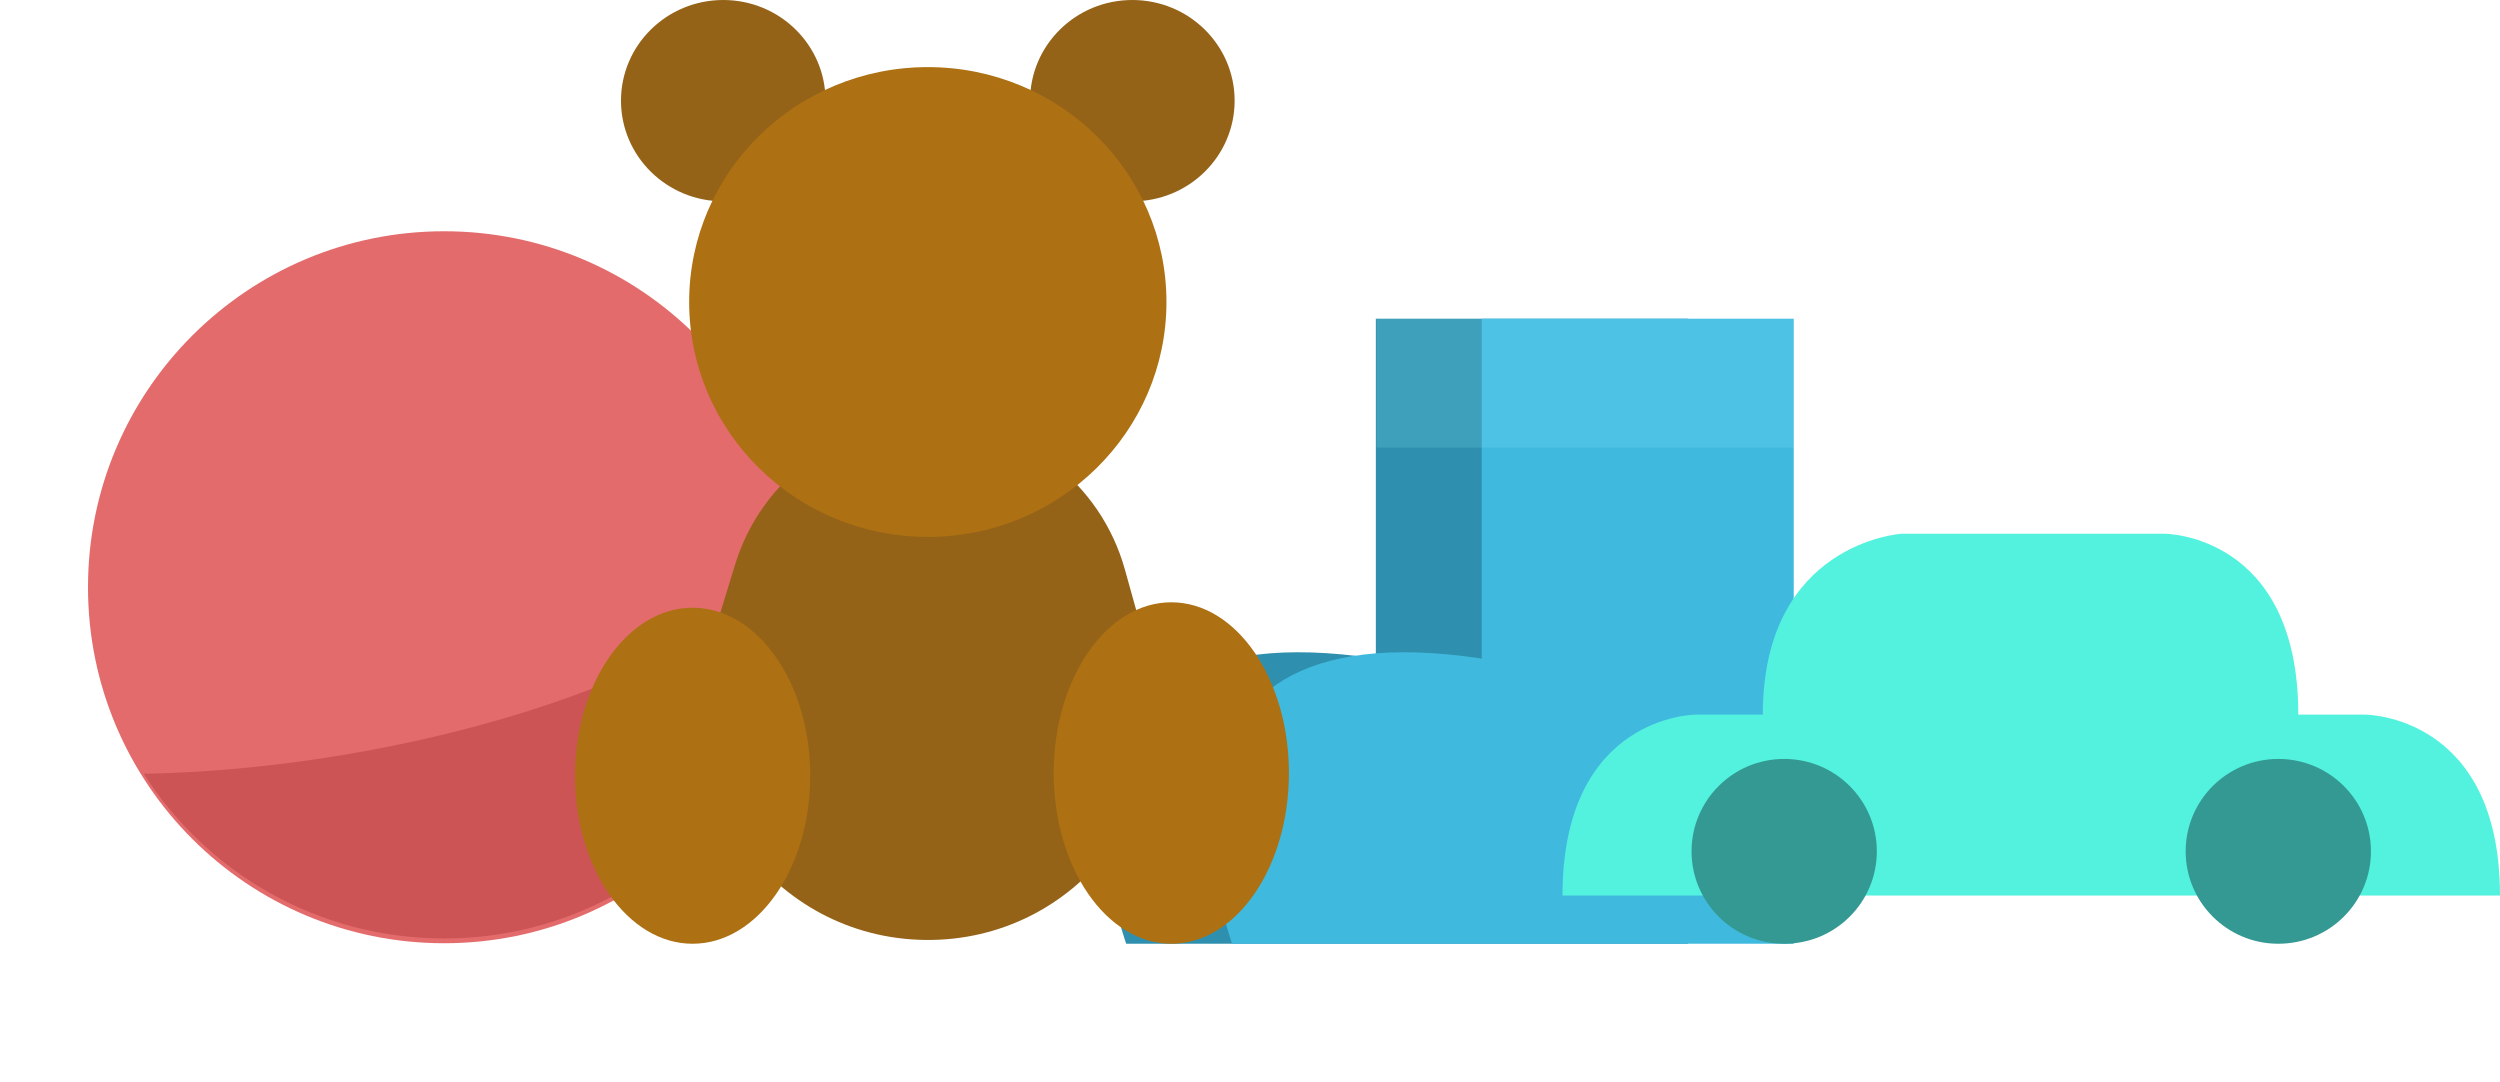
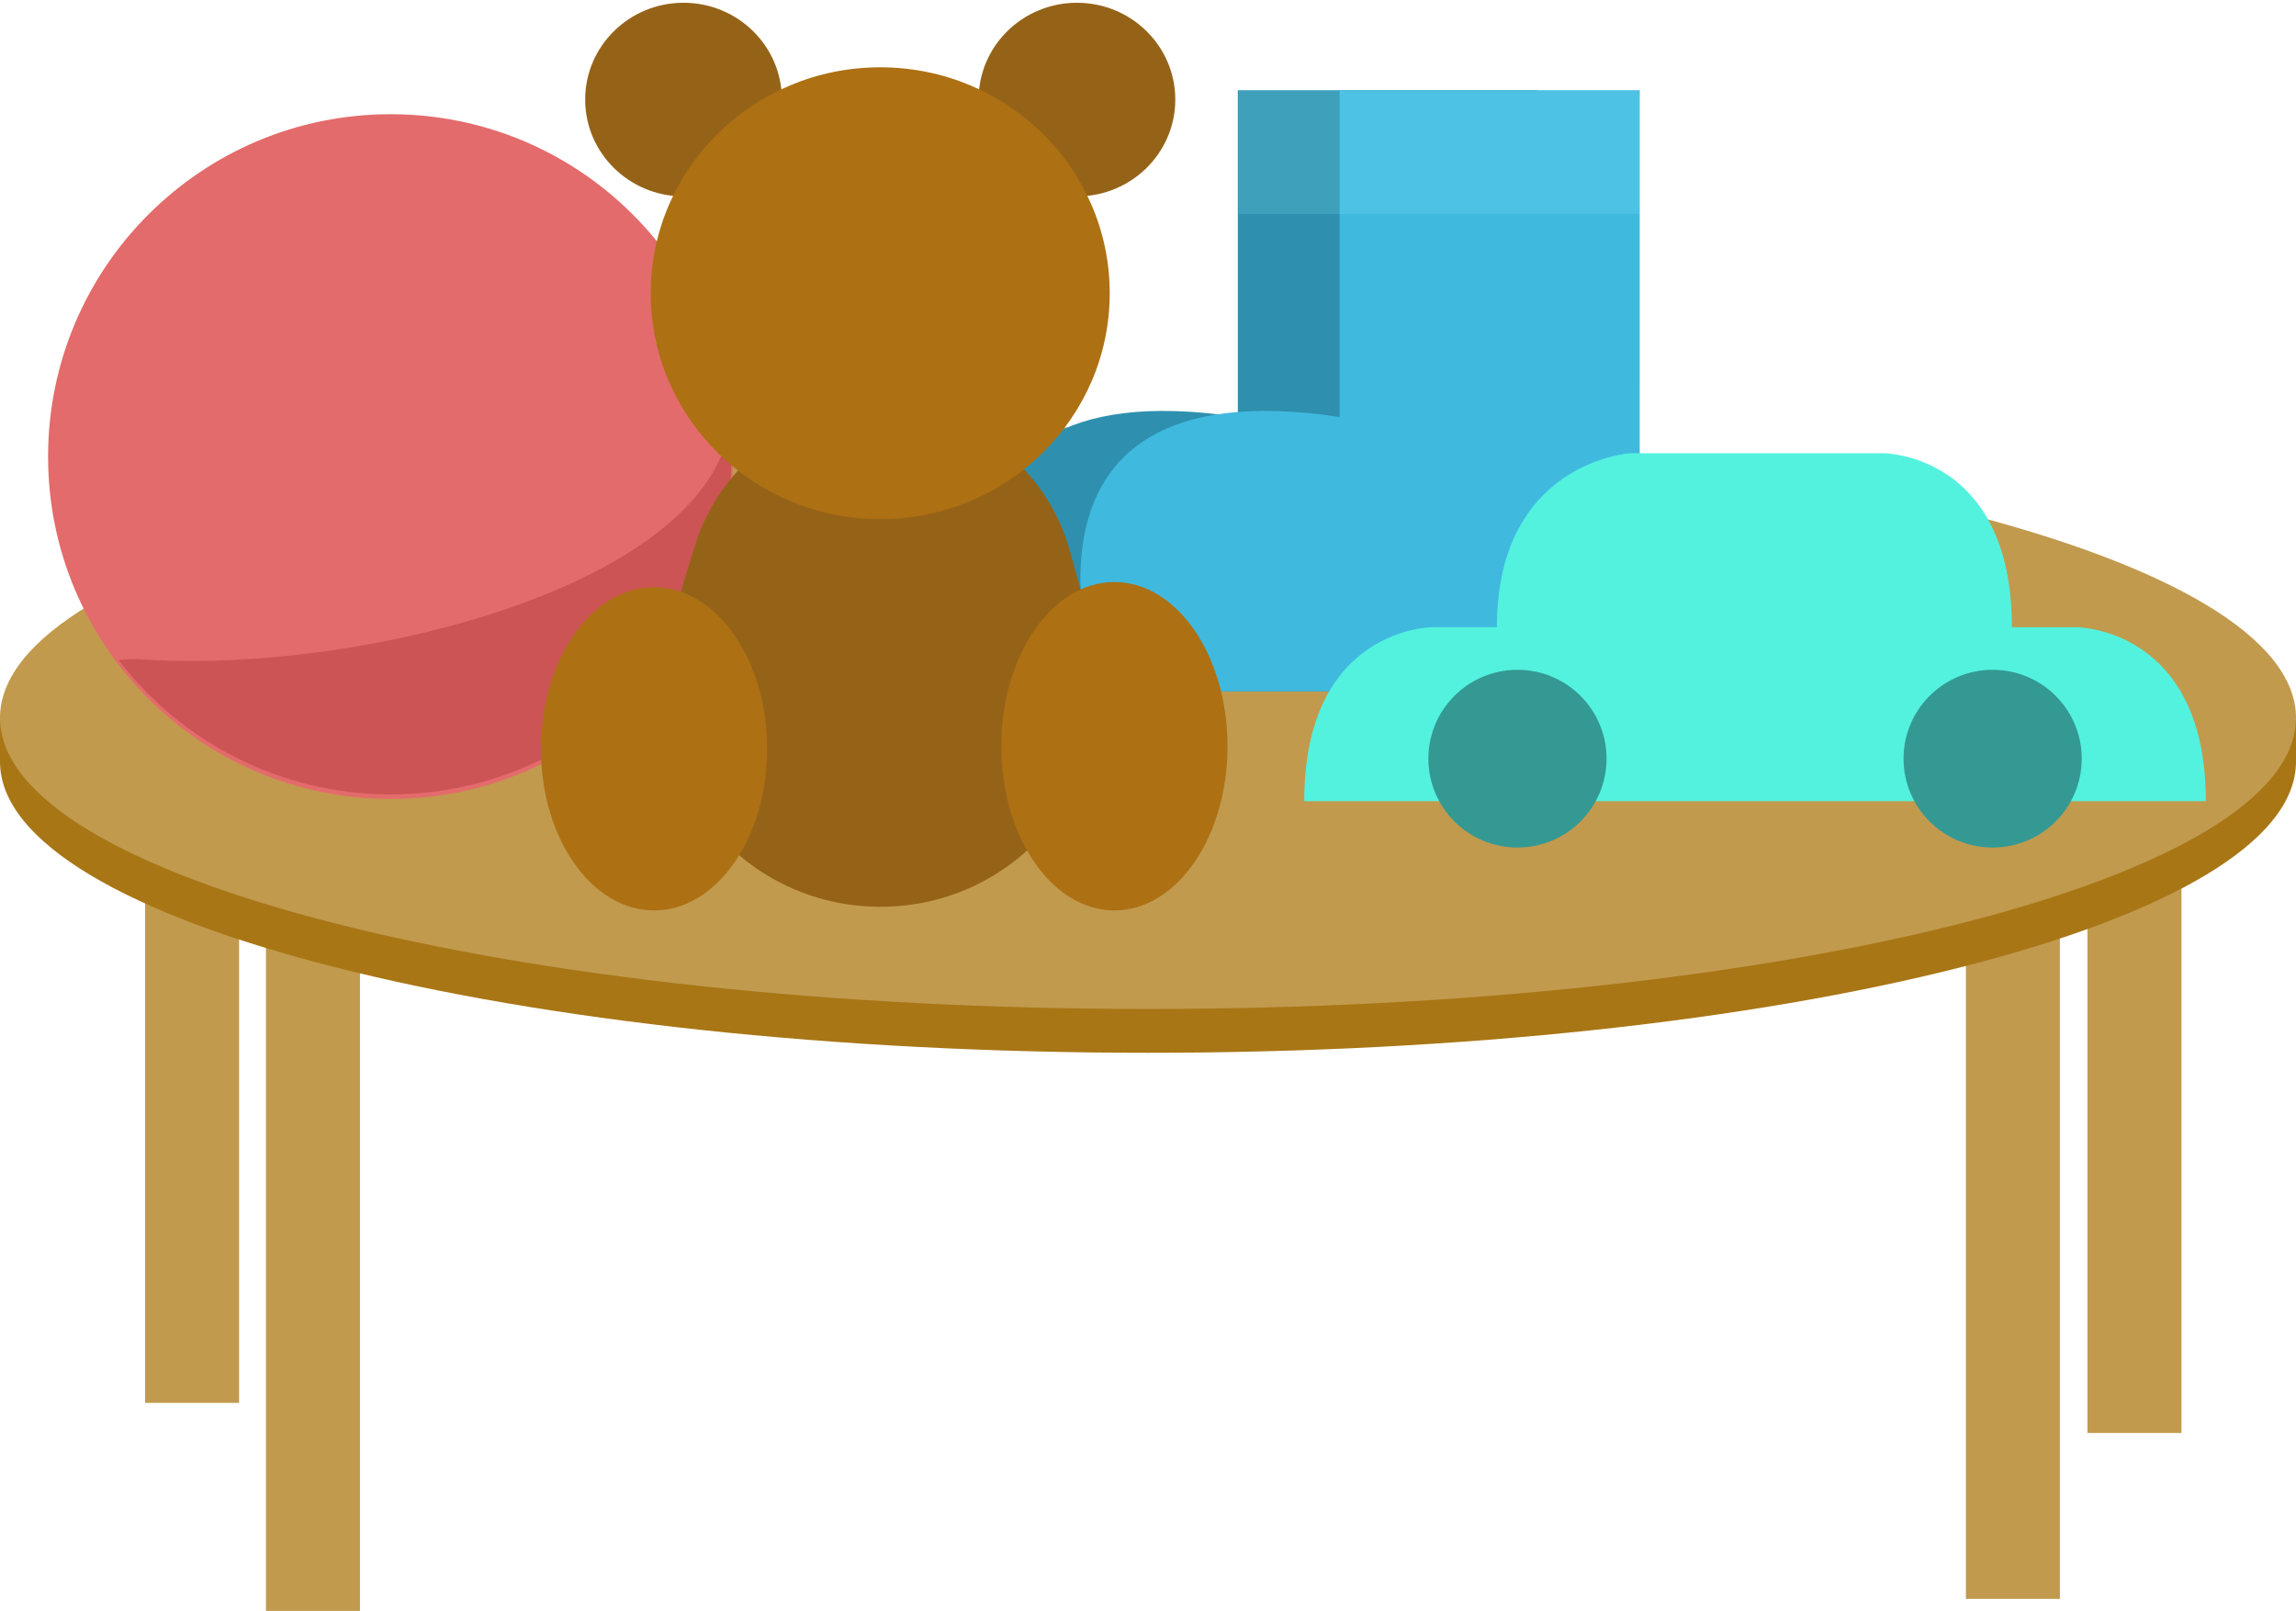
- <svg xmlns="http://www.w3.org/2000/svg" width="400" height="173" viewBox="0 0 400 173" fill="none">
-   <ellipse cx="71.065" cy="93.96" rx="56.985" ry="56.959" fill="#E46B6B" />
-   <path fill-rule="evenodd" clip-rule="evenodd" d="M71.065 150.153C102.537 150.153 128.05 124.651 128.05 93.193C128.05 92.301 128.03 91.414 127.989 90.532C106.508 111.451 59.641 123.185 22.997 123.799C33.116 139.645 50.863 150.153 71.065 150.153Z" fill="#CC5454" />
-   <path d="M270.057 151H180.195C180.195 151 160.226 96.312 220.134 105.374V51H270.057L270.057 151Z" fill="#2E90AE" />
-   <path d="M287 151H197.138C197.138 151 177.169 96.312 237.077 105.374V51H287L287 151Z" fill="#40B9DF" />
-   <rect x="220.249" y="51" width="66.751" height="20.611" fill="#96ECFF" fill-opacity="0.17" />
-   <path d="M183.611 104.124L179.976 91.1C176.098 77.207 163.523 67.538 149.099 67.358C134.675 67.177 121.855 76.528 117.619 90.32L113.649 103.249C106.507 126.503 123.706 150.087 148.027 150.391C172.348 150.695 190.15 127.55 183.611 104.124Z" fill="#956318" />
-   <ellipse cx="115.722" cy="16.107" rx="16.364" ry="16.107" fill="#956318" />
-   <ellipse cx="181.176" cy="16.107" rx="16.364" ry="16.107" fill="#956318" />
-   <ellipse cx="148.449" cy="48.321" rx="38.182" ry="37.583" fill="#AD7013" />
-   <ellipse cx="110.818" cy="124.117" rx="18.818" ry="26.883" fill="#AD7013" />
-   <ellipse cx="187.411" cy="123.684" rx="18.818" ry="27.317" fill="#AD7013" />
-   <path d="M400 143.286H250C250 114.341 271.339 114.341 271.339 114.341H282.049C282.049 86.813 304.239 85.397 304.239 85.397H346.325C346.325 85.397 367.728 85.397 367.728 114.341H378.438C378.438 114.341 400 114.341 400 143.286Z" fill="#53F2DF" />
-   <ellipse cx="285.471" cy="136.214" rx="14.823" ry="14.786" fill="#349993" />
-   <ellipse cx="364.529" cy="136.214" rx="14.823" ry="14.786" fill="#349993" />
+ <svg xmlns="http://www.w3.org/2000/svg" width="382" height="268" viewBox="0 0 382 268" fill="none">
+   <rect x="44.249" y="145.001" width="15.637" height="122.999" fill="#C19A4E" />
+   <rect x="24.142" y="127.818" width="15.637" height="105.57" fill="#C19A4E" />
+   <rect x="327.079" y="142.998" width="15.637" height="122.999" fill="#C19A4E" />
+   <rect x="347.308" y="122.169" width="15.637" height="116.226" fill="#C19A4E" />
+   <path d="M382 126.718C382 153.465 296.486 175.146 191 175.146C85.514 175.146 0 153.465 0 126.718C0 99.972 85.514 78.29 191 78.29C296.486 78.29 382 99.972 382 126.718Z" fill="#A87615" />
+   <rect y="119.801" width="382" height="7.086" fill="#A87615" />
+   <path d="M382 119.428C382 146.174 296.486 167.856 191 167.856C85.514 167.856 0 146.174 0 119.428C0 92.682 85.514 71 191 71C296.486 71 382 92.682 382 119.428Z" fill="#C19A4E" />
+   <ellipse cx="64.985" cy="75.96" rx="56.985" ry="56.959" fill="#E46B6B" />
+   <path fill-rule="evenodd" clip-rule="evenodd" d="M121.903 72.402C121.807 75.044 121.614 78.914 121.362 83.55C117.317 111.046 93.617 132.153 64.985 132.153C46.54 132.153 30.141 123.393 19.726 109.808C20.876 109.643 22.397 109.612 24.323 109.735C60.029 112.004 117.843 97.514 121.556 70.314C121.603 69.97 121.645 69.679 121.684 69.441C121.782 70.421 121.855 71.408 121.903 72.402Z" fill="#CC5454" />
+   <path d="M255.87 115H166.008C166.008 115 146.039 60.312 205.947 69.374V15H255.87L255.87 115Z" fill="#2E90AE" />
+   <path d="M272.812 115H182.95C182.95 115 162.981 60.312 222.889 69.374V15H272.813L272.812 115Z" fill="#40B9DF" />
+   <rect x="206.062" y="15" width="66.751" height="20.611" fill="#96ECFF" fill-opacity="0.17" />
+   <path d="M181.611 104.584L177.976 91.559C174.098 77.666 161.523 67.998 147.099 67.817C132.675 67.637 119.855 76.988 115.619 90.779L111.649 103.709C104.507 126.963 121.706 150.546 146.027 150.851C170.348 151.155 188.15 128.009 181.611 104.584Z" fill="#956318" />
+   <ellipse cx="113.722" cy="16.566" rx="16.364" ry="16.107" fill="#956318" />
+   <ellipse cx="179.176" cy="16.566" rx="16.364" ry="16.107" fill="#956318" />
+   <ellipse cx="146.449" cy="48.78" rx="38.182" ry="37.583" fill="#AD7013" />
+   <ellipse cx="108.818" cy="124.577" rx="18.818" ry="26.883" fill="#AD7013" />
+   <ellipse cx="185.411" cy="124.143" rx="18.818" ry="27.317" fill="#AD7013" />
+   <path d="M367 133.286H217C217 104.341 238.339 104.341 238.339 104.341H249.049C249.049 76.813 271.239 75.397 271.239 75.397H313.325C313.325 75.397 334.728 75.397 334.728 104.341H345.438C345.438 104.341 367 104.341 367 133.286Z" fill="#53F2DF" />
+   <ellipse cx="252.471" cy="126.214" rx="14.823" ry="14.786" fill="#349993" />
+   <ellipse cx="331.529" cy="126.214" rx="14.823" ry="14.786" fill="#349993" />
</svg>
